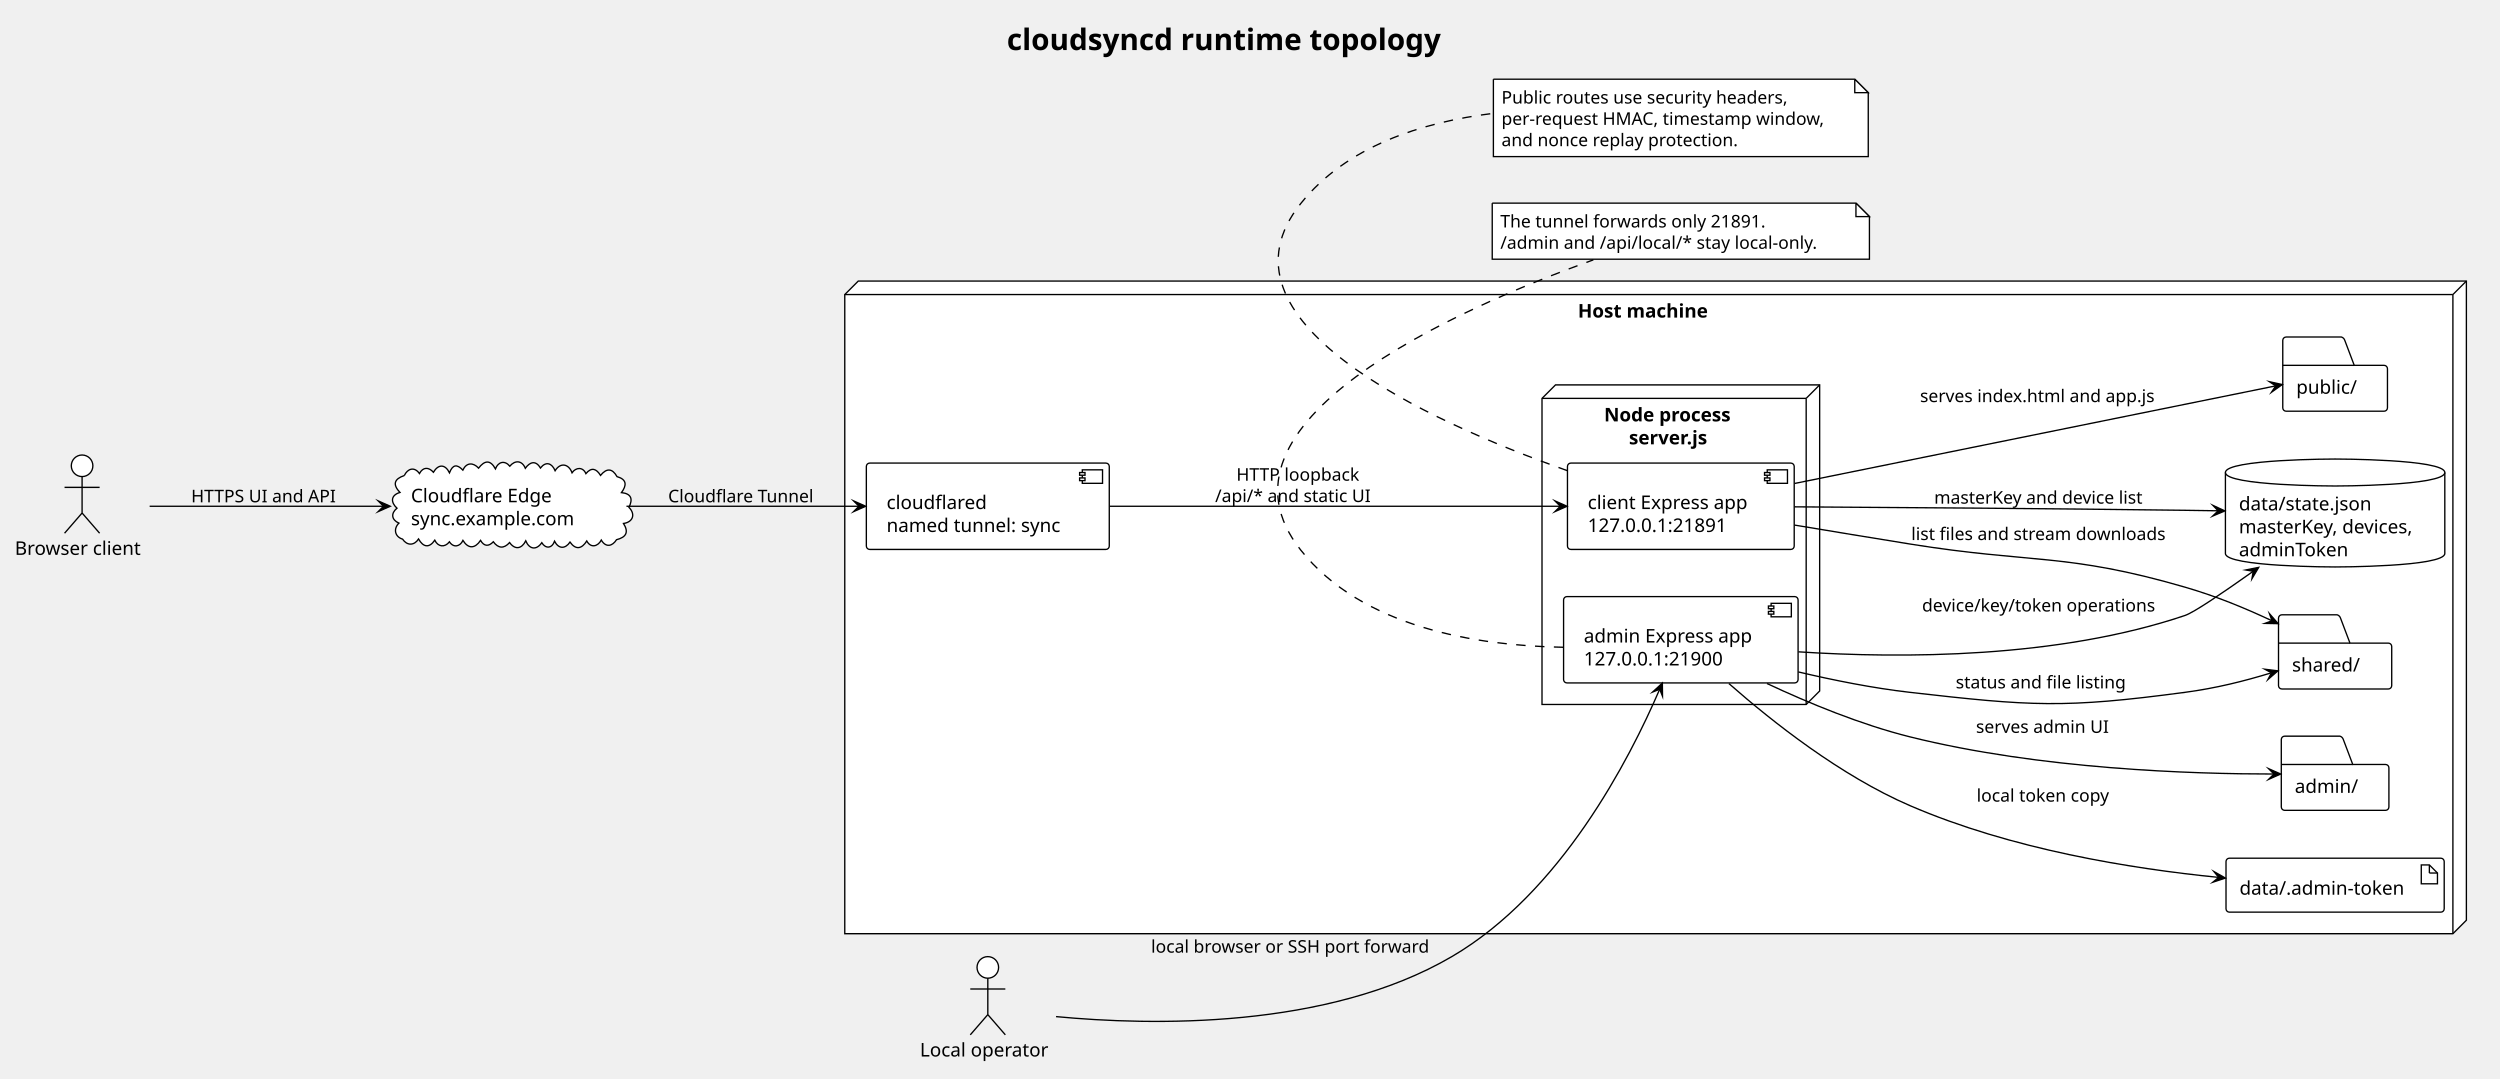
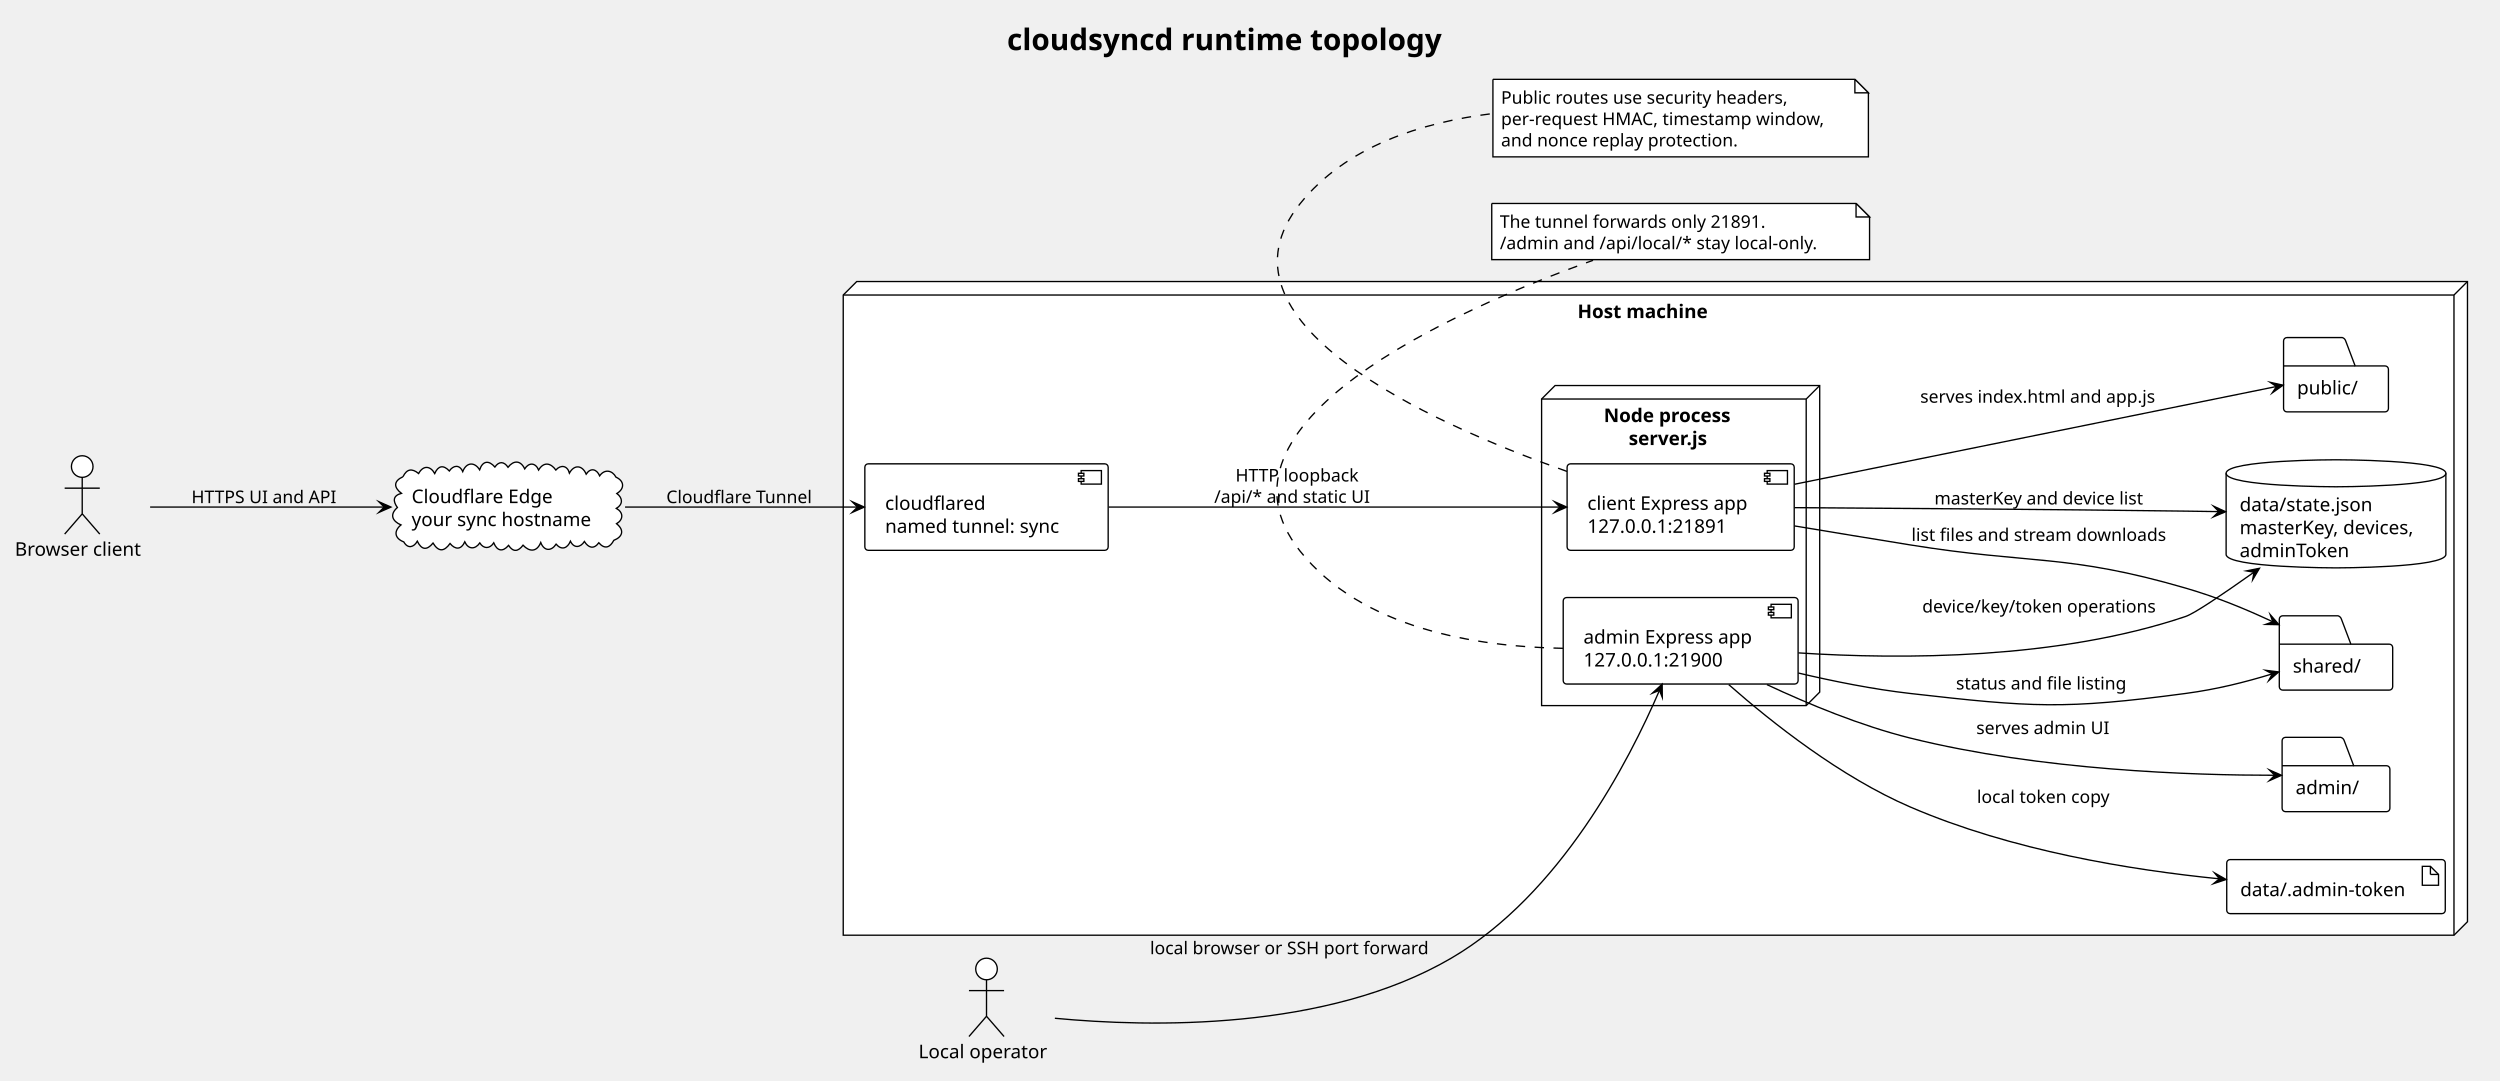
- <svg xmlns="http://www.w3.org/2000/svg" contentStyleType="text/css" data-diagram-type="DESCRIPTION" height="800px" preserveAspectRatio="none" style="width:1854px;height:800px;background:#FFFFFF;" version="1.1" viewBox="0 0 1854 800" width="1854px" zoomAndPan="magnify">
+ <svg xmlns="http://www.w3.org/2000/svg" contentStyleType="text/css" data-diagram-type="DESCRIPTION" height="800px" preserveAspectRatio="none" style="width:1851px;height:800px;background:#FFFFFF;" version="1.1" viewBox="0 0 1851 800" width="1851px" zoomAndPan="magnify">
  <defs />
  <g>
    <g class="title" data-source-line="4">
-       <text fill="#000000" font-family="Verdana" font-size="22" font-weight="700" lengthAdjust="spacing" textLength="358.682" x="746.694" y="37.118">cloudsyncd runtime topology</text>
+       <text fill="#000000" font-family="Verdana" font-size="22" font-weight="700" lengthAdjust="spacing" textLength="358.682" x="745.619" y="37.118">cloudsyncd runtime topology</text>
    </g>
    <g class="cluster" data-qualified-name="Host" data-source-line="10" id="ent0004">
-       <polygon fill="#FFFFFF" points="626.48,218.437,636.48,208.437,1829.07,208.437,1829.07,682.437,1819.07,692.437,626.48,692.437,626.48,218.437" style="stroke:#000000;stroke-width:1;stroke-linejoin:miter;stroke-miterlimit:10;" />
-       <line style="stroke:#000000;stroke-width:1;" x1="1819.07" x2="1829.07" y1="218.437" y2="208.437" />
-       <line style="stroke:#000000;stroke-width:1;" x1="626.48" x2="1819.07" y1="218.437" y2="218.437" />
-       <line style="stroke:#000000;stroke-width:1;" x1="1819.07" x2="1819.07" y1="218.437" y2="692.437" />
-       <text fill="#000000" font-family="Verdana" font-size="14" font-weight="700" lengthAdjust="spacing" textLength="107.235" x="1170.157" y="235.512">Host machine</text>
+       <polygon fill="#FFFFFF" points="624.33,218.437,634.33,208.437,1826.92,208.437,1826.92,682.437,1816.92,692.437,624.33,692.437,624.33,218.437" style="stroke:#000000;stroke-width:1;stroke-linejoin:miter;stroke-miterlimit:10;" />
+       <line style="stroke:#000000;stroke-width:1;" x1="1816.92" x2="1826.92" y1="218.437" y2="208.437" />
+       <line style="stroke:#000000;stroke-width:1;" x1="624.33" x2="1816.92" y1="218.437" y2="218.437" />
+       <line style="stroke:#000000;stroke-width:1;" x1="1816.92" x2="1816.92" y1="218.437" y2="692.437" />
+       <text fill="#000000" font-family="Verdana" font-size="14" font-weight="700" lengthAdjust="spacing" textLength="107.235" x="1168.007" y="235.512">Host machine</text>
    </g>
    <g class="cluster" data-qualified-name="Host.Node" data-source-line="13" id="ent0006">
-       <polygon fill="#FFFFFF" points="1143.55,295.437,1153.55,285.437,1349.46,285.437,1349.46,512.437,1339.46,522.437,1143.55,522.437,1143.55,295.437" style="stroke:#000000;stroke-width:1;stroke-linejoin:miter;stroke-miterlimit:10;" />
-       <line style="stroke:#000000;stroke-width:1;" x1="1339.46" x2="1349.46" y1="295.437" y2="285.437" />
-       <line style="stroke:#000000;stroke-width:1;" x1="1143.55" x2="1339.46" y1="295.437" y2="295.437" />
-       <line style="stroke:#000000;stroke-width:1;" x1="1339.46" x2="1339.46" y1="295.437" y2="522.437" />
-       <text fill="#000000" font-family="Verdana" font-size="14" font-weight="700" lengthAdjust="spacing" textLength="105.841" x="1189.585" y="312.512">Node process</text>
-       <text fill="#000000" font-family="Verdana" font-size="14" font-weight="700" lengthAdjust="spacing" textLength="68.92" x="1208.045" y="329.527">server.js</text>
+       <polygon fill="#FFFFFF" points="1141.4,295.437,1151.4,285.437,1347.31,285.437,1347.31,512.437,1337.31,522.437,1141.4,522.437,1141.4,295.437" style="stroke:#000000;stroke-width:1;stroke-linejoin:miter;stroke-miterlimit:10;" />
+       <line style="stroke:#000000;stroke-width:1;" x1="1337.31" x2="1347.31" y1="295.437" y2="285.437" />
+       <line style="stroke:#000000;stroke-width:1;" x1="1141.4" x2="1337.31" y1="295.437" y2="295.437" />
+       <line style="stroke:#000000;stroke-width:1;" x1="1337.31" x2="1337.31" y1="295.437" y2="522.437" />
+       <text fill="#000000" font-family="Verdana" font-size="14" font-weight="700" lengthAdjust="spacing" textLength="105.841" x="1187.435" y="312.512">Node process</text>
+       <text fill="#000000" font-family="Verdana" font-size="14" font-weight="700" lengthAdjust="spacing" textLength="68.92" x="1205.895" y="329.527">server.js</text>
    </g>
    <g class="entity" data-qualified-name="Host.Tunnel" data-source-line="11" id="ent0005">
-       <rect fill="#FFFFFF" height="64.029" rx="2.5" ry="2.5" style="stroke:#000000;stroke-width:1;" width="180.157" x="642.48" y="343.427" />
-       <rect fill="#FFFFFF" height="10" style="stroke:#000000;stroke-width:1;" width="15" x="802.637" y="348.427" />
-       <rect fill="#FFFFFF" height="2" style="stroke:#000000;stroke-width:1;" width="4" x="800.637" y="350.427" />
-       <rect fill="#FFFFFF" height="2" style="stroke:#000000;stroke-width:1;" width="4" x="800.637" y="354.427" />
-       <text fill="#000000" font-family="Verdana" font-size="14" lengthAdjust="spacing" textLength="77.424" x="657.48" y="377.502">cloudflared</text>
-       <text fill="#000000" font-family="Verdana" font-size="14" lengthAdjust="spacing" textLength="140.157" x="657.48" y="394.517">named tunnel: sync</text>
+       <rect fill="#FFFFFF" height="64.029" rx="2.5" ry="2.5" style="stroke:#000000;stroke-width:1;" width="180.157" x="640.33" y="343.427" />
+       <rect fill="#FFFFFF" height="10" style="stroke:#000000;stroke-width:1;" width="15" x="800.487" y="348.427" />
+       <rect fill="#FFFFFF" height="2" style="stroke:#000000;stroke-width:1;" width="4" x="798.487" y="350.427" />
+       <rect fill="#FFFFFF" height="2" style="stroke:#000000;stroke-width:1;" width="4" x="798.487" y="354.427" />
+       <text fill="#000000" font-family="Verdana" font-size="14" lengthAdjust="spacing" textLength="77.424" x="655.33" y="377.502">cloudflared</text>
+       <text fill="#000000" font-family="Verdana" font-size="14" lengthAdjust="spacing" textLength="140.157" x="655.33" y="394.517">named tunnel: sync</text>
    </g>
    <g class="entity" data-qualified-name="Host.PublicDir" data-source-line="18" id="ent0009">
-       <path d="M1695.4,249.937 L1736.4,249.937 A3.75,3.75 0 0 1 1738.9,252.437 L1745.9,270.937 L1768.04,270.937 A2.5,2.5 0 0 1 1770.54,273.437 L1770.54,302.452 A2.5,2.5 0 0 1 1768.04,304.952 L1695.4,304.952 A2.5,2.5 0 0 1 1692.9,302.452 L1692.9,252.437 A2.5,2.5 0 0 1 1695.4,249.937" fill="#FFFFFF" style="stroke:#000000;stroke-width:1;" />
-       <line style="stroke:#000000;stroke-width:1;" x1="1692.9" x2="1745.9" y1="270.937" y2="270.937" />
-       <text fill="#000000" font-family="Verdana" font-size="14" lengthAdjust="spacing" textLength="47.64" x="1702.9" y="292.012">public/</text>
+       <path d="M1693.25,249.937 L1734.25,249.937 A3.75,3.75 0 0 1 1736.75,252.437 L1743.75,270.937 L1765.89,270.937 A2.5,2.5 0 0 1 1768.39,273.437 L1768.39,302.452 A2.5,2.5 0 0 1 1765.89,304.952 L1693.25,304.952 A2.5,2.5 0 0 1 1690.75,302.452 L1690.75,252.437 A2.5,2.5 0 0 1 1693.25,249.937" fill="#FFFFFF" style="stroke:#000000;stroke-width:1;" />
+       <line style="stroke:#000000;stroke-width:1;" x1="1690.75" x2="1743.75" y1="270.937" y2="270.937" />
+       <text fill="#000000" font-family="Verdana" font-size="14" lengthAdjust="spacing" textLength="47.64" x="1700.75" y="292.012">public/</text>
    </g>
    <g class="entity" data-qualified-name="Host.AdminDir" data-source-line="19" id="ent0010">
-       <path d="M1694.31,545.937 L1735.31,545.937 A3.75,3.75 0 0 1 1737.81,548.437 L1744.81,566.937 L1769.117,566.937 A2.5,2.5 0 0 1 1771.617,569.437 L1771.617,598.452 A2.5,2.5 0 0 1 1769.117,600.952 L1694.31,600.952 A2.5,2.5 0 0 1 1691.81,598.452 L1691.81,548.437 A2.5,2.5 0 0 1 1694.31,545.937" fill="#FFFFFF" style="stroke:#000000;stroke-width:1;" />
-       <line style="stroke:#000000;stroke-width:1;" x1="1691.81" x2="1744.81" y1="566.937" y2="566.937" />
-       <text fill="#000000" font-family="Verdana" font-size="14" lengthAdjust="spacing" textLength="49.807" x="1701.81" y="588.013">admin/</text>
+       <path d="M1692.17,545.937 L1733.17,545.937 A3.75,3.75 0 0 1 1735.67,548.437 L1742.67,566.937 L1766.977,566.937 A2.5,2.5 0 0 1 1769.477,569.437 L1769.477,598.452 A2.5,2.5 0 0 1 1766.977,600.952 L1692.17,600.952 A2.5,2.5 0 0 1 1689.67,598.452 L1689.67,548.437 A2.5,2.5 0 0 1 1692.17,545.937" fill="#FFFFFF" style="stroke:#000000;stroke-width:1;" />
+       <line style="stroke:#000000;stroke-width:1;" x1="1689.67" x2="1742.67" y1="566.937" y2="566.937" />
+       <text fill="#000000" font-family="Verdana" font-size="14" lengthAdjust="spacing" textLength="49.807" x="1699.67" y="588.013">admin/</text>
    </g>
    <g class="entity" data-qualified-name="Host.SharedDir" data-source-line="20" id="ent0011">
-       <path d="M1692.24,455.937 L1733.24,455.937 A3.75,3.75 0 0 1 1735.74,458.437 L1742.74,476.937 L1771.196,476.937 A2.5,2.5 0 0 1 1773.696,479.437 L1773.696,508.452 A2.5,2.5 0 0 1 1771.196,510.952 L1692.24,510.952 A2.5,2.5 0 0 1 1689.74,508.452 L1689.74,458.437 A2.5,2.5 0 0 1 1692.24,455.937" fill="#FFFFFF" style="stroke:#000000;stroke-width:1;" />
-       <line style="stroke:#000000;stroke-width:1;" x1="1689.74" x2="1742.74" y1="476.937" y2="476.937" />
-       <text fill="#000000" font-family="Verdana" font-size="14" lengthAdjust="spacing" textLength="53.956" x="1699.74" y="498.012">shared/</text>
+       <path d="M1690.09,455.937 L1731.09,455.937 A3.75,3.75 0 0 1 1733.59,458.437 L1740.59,476.937 L1769.046,476.937 A2.5,2.5 0 0 1 1771.546,479.437 L1771.546,508.452 A2.5,2.5 0 0 1 1769.046,510.952 L1690.09,510.952 A2.5,2.5 0 0 1 1687.59,508.452 L1687.59,458.437 A2.5,2.5 0 0 1 1690.09,455.937" fill="#FFFFFF" style="stroke:#000000;stroke-width:1;" />
+       <line style="stroke:#000000;stroke-width:1;" x1="1687.59" x2="1740.59" y1="476.937" y2="476.937" />
+       <text fill="#000000" font-family="Verdana" font-size="14" lengthAdjust="spacing" textLength="53.956" x="1697.59" y="498.012">shared/</text>
    </g>
    <g class="entity" data-qualified-name="Host.State" data-source-line="21" id="ent0012">
-       <path d="M1650.37,350.417 C1650.37,340.417 1731.72,340.417 1731.72,340.417 C1731.72,340.417 1813.07,340.417 1813.07,350.417 L1813.07,410.461 C1813.07,420.461 1731.72,420.461 1731.72,420.461 C1731.72,420.461 1650.37,420.461 1650.37,410.461 L1650.37,350.417" fill="#FFFFFF" style="stroke:#000000;stroke-width:1;" />
-       <path d="M1650.37,350.417 C1650.37,360.417 1731.72,360.417 1731.72,360.417 C1731.72,360.417 1813.07,360.417 1813.07,350.417" fill="none" style="stroke:#000000;stroke-width:1;" />
-       <text fill="#000000" font-family="Verdana" font-size="14" lengthAdjust="spacing" textLength="107.051" x="1660.37" y="378.493">data/state.json</text>
-       <text fill="#000000" font-family="Verdana" font-size="14" lengthAdjust="spacing" textLength="142.7" x="1660.37" y="395.507">masterKey, devices,</text>
-       <text fill="#000000" font-family="Verdana" font-size="14" lengthAdjust="spacing" textLength="86.058" x="1660.37" y="412.522">adminToken</text>
+       <path d="M1648.22,350.417 C1648.22,340.417 1729.57,340.417 1729.57,340.417 C1729.57,340.417 1810.92,340.417 1810.92,350.417 L1810.92,410.461 C1810.92,420.461 1729.57,420.461 1729.57,420.461 C1729.57,420.461 1648.22,420.461 1648.22,410.461 L1648.22,350.417" fill="#FFFFFF" style="stroke:#000000;stroke-width:1;" />
+       <path d="M1648.22,350.417 C1648.22,360.417 1729.57,360.417 1729.57,360.417 C1729.57,360.417 1810.92,360.417 1810.92,350.417" fill="none" style="stroke:#000000;stroke-width:1;" />
+       <text fill="#000000" font-family="Verdana" font-size="14" lengthAdjust="spacing" textLength="107.051" x="1658.22" y="378.493">data/state.json</text>
+       <text fill="#000000" font-family="Verdana" font-size="14" lengthAdjust="spacing" textLength="142.7" x="1658.22" y="395.507">masterKey, devices,</text>
+       <text fill="#000000" font-family="Verdana" font-size="14" lengthAdjust="spacing" textLength="86.058" x="1658.22" y="412.522">adminToken</text>
    </g>
    <g class="entity" data-qualified-name="Host.TokenFile" data-source-line="22" id="ent0013">
-       <rect fill="#FFFFFF" height="40.015" rx="2.5" ry="2.5" style="stroke:#000000;stroke-width:1;" width="161.81" x="1650.81" y="636.437" />
-       <polygon fill="#FFFFFF" points="1795.62,641.437,1795.62,655.437,1807.62,655.437,1807.62,647.437,1801.62,641.437,1795.62,641.437" style="stroke:#000000;stroke-width:1;stroke-linejoin:miter;stroke-miterlimit:10;" />
-       <line style="stroke:#000000;stroke-width:1;" x1="1801.62" x2="1801.62" y1="641.437" y2="647.437" />
-       <line style="stroke:#000000;stroke-width:1;" x1="1807.62" x2="1801.62" y1="647.437" y2="647.437" />
-       <text fill="#000000" font-family="Verdana" font-size="14" lengthAdjust="spacing" textLength="131.81" x="1660.81" y="663.513">data/.admin-token</text>
+       <rect fill="#FFFFFF" height="40.015" rx="2.5" ry="2.5" style="stroke:#000000;stroke-width:1;" width="161.81" x="1648.67" y="636.437" />
+       <polygon fill="#FFFFFF" points="1793.48,641.437,1793.48,655.437,1805.48,655.437,1805.48,647.437,1799.48,641.437,1793.48,641.437" style="stroke:#000000;stroke-width:1;stroke-linejoin:miter;stroke-miterlimit:10;" />
+       <line style="stroke:#000000;stroke-width:1;" x1="1799.48" x2="1799.48" y1="641.437" y2="647.437" />
+       <line style="stroke:#000000;stroke-width:1;" x1="1805.48" x2="1799.48" y1="647.437" y2="647.437" />
+       <text fill="#000000" font-family="Verdana" font-size="14" lengthAdjust="spacing" textLength="131.81" x="1658.67" y="663.513">data/.admin-token</text>
    </g>
    <g class="entity" data-qualified-name="Host.Node.ClientApp" data-source-line="14" id="ent0007">
-       <rect fill="#FFFFFF" height="64.029" rx="2.5" ry="2.5" style="stroke:#000000;stroke-width:1;" width="168.153" x="1162.43" y="343.427" />
-       <rect fill="#FFFFFF" height="10" style="stroke:#000000;stroke-width:1;" width="15" x="1310.583" y="348.427" />
-       <rect fill="#FFFFFF" height="2" style="stroke:#000000;stroke-width:1;" width="4" x="1308.583" y="350.427" />
-       <rect fill="#FFFFFF" height="2" style="stroke:#000000;stroke-width:1;" width="4" x="1308.583" y="354.427" />
-       <text fill="#000000" font-family="Verdana" font-size="14" lengthAdjust="spacing" textLength="128.153" x="1177.43" y="377.502">client Express app</text>
-       <text fill="#000000" font-family="Verdana" font-size="14" lengthAdjust="spacing" textLength="119.54" x="1177.43" y="394.517">127.0.0.1:21891</text>
+       <rect fill="#FFFFFF" height="64.029" rx="2.5" ry="2.5" style="stroke:#000000;stroke-width:1;" width="168.153" x="1160.28" y="343.427" />
+       <rect fill="#FFFFFF" height="10" style="stroke:#000000;stroke-width:1;" width="15" x="1308.433" y="348.427" />
+       <rect fill="#FFFFFF" height="2" style="stroke:#000000;stroke-width:1;" width="4" x="1306.433" y="350.427" />
+       <rect fill="#FFFFFF" height="2" style="stroke:#000000;stroke-width:1;" width="4" x="1306.433" y="354.427" />
+       <text fill="#000000" font-family="Verdana" font-size="14" lengthAdjust="spacing" textLength="128.153" x="1175.28" y="377.502">client Express app</text>
+       <text fill="#000000" font-family="Verdana" font-size="14" lengthAdjust="spacing" textLength="119.54" x="1175.28" y="394.517">127.0.0.1:21891</text>
    </g>
    <g class="entity" data-qualified-name="Host.Node.AdminApp" data-source-line="15" id="ent0008">
-       <rect fill="#FFFFFF" height="64.029" rx="2.5" ry="2.5" style="stroke:#000000;stroke-width:1;" width="173.909" x="1159.55" y="442.427" />
-       <rect fill="#FFFFFF" height="10" style="stroke:#000000;stroke-width:1;" width="15" x="1313.459" y="447.427" />
-       <rect fill="#FFFFFF" height="2" style="stroke:#000000;stroke-width:1;" width="4" x="1311.459" y="449.427" />
-       <rect fill="#FFFFFF" height="2" style="stroke:#000000;stroke-width:1;" width="4" x="1311.459" y="453.427" />
-       <text fill="#000000" font-family="Verdana" font-size="14" lengthAdjust="spacing" textLength="133.909" x="1174.55" y="476.502">admin Express app</text>
-       <text fill="#000000" font-family="Verdana" font-size="14" lengthAdjust="spacing" textLength="119.54" x="1174.55" y="493.517">127.0.0.1:21900</text>
+       <rect fill="#FFFFFF" height="64.029" rx="2.5" ry="2.5" style="stroke:#000000;stroke-width:1;" width="173.909" x="1157.4" y="442.427" />
+       <rect fill="#FFFFFF" height="10" style="stroke:#000000;stroke-width:1;" width="15" x="1311.309" y="447.427" />
+       <rect fill="#FFFFFF" height="2" style="stroke:#000000;stroke-width:1;" width="4" x="1309.309" y="449.427" />
+       <rect fill="#FFFFFF" height="2" style="stroke:#000000;stroke-width:1;" width="4" x="1309.309" y="453.427" />
+       <text fill="#000000" font-family="Verdana" font-size="14" lengthAdjust="spacing" textLength="133.909" x="1172.4" y="476.502">admin Express app</text>
+       <text fill="#000000" font-family="Verdana" font-size="14" lengthAdjust="spacing" textLength="119.54" x="1172.4" y="493.517">127.0.0.1:21900</text>
    </g>
    <g class="entity" data-qualified-name="Browser" data-source-line="6" id="ent0001">
      <ellipse cx="60.875" cy="345.437" fill="#FFFFFF" rx="8" ry="8" style="stroke:#000000;stroke-width:1;" />
      <path d="M60.875,353.437 L60.875,380.437 M47.875,361.437 L73.875,361.437 M60.875,380.437 L47.875,395.437 M60.875,380.437 L73.875,395.437" fill="none" style="stroke:#000000;stroke-width:1;" />
      <text fill="#000000" font-family="Verdana" font-size="14" lengthAdjust="spacing" textLength="99.75" x="11" y="411.512">Browser client</text>
    </g>
    <g class="entity" data-qualified-name="Operator" data-source-line="7" id="ent0002">
-       <ellipse cx="732.563" cy="717.437" fill="#FFFFFF" rx="8" ry="8" style="stroke:#000000;stroke-width:1;" />
-       <path d="M732.563,725.437 L732.563,752.437 M719.563,733.437 L745.563,733.437 M732.563,752.437 L719.563,767.437 M732.563,752.437 L745.563,767.437" fill="none" style="stroke:#000000;stroke-width:1;" />
-       <text fill="#000000" font-family="Verdana" font-size="14" lengthAdjust="spacing" textLength="100.686" x="682.22" y="783.513">Local operator</text>
+       <ellipse cx="730.413" cy="717.437" fill="#FFFFFF" rx="8" ry="8" style="stroke:#000000;stroke-width:1;" />
+       <path d="M730.413,725.437 L730.413,752.437 M717.413,733.437 L743.413,733.437 M730.413,752.437 L717.413,767.437 M730.413,752.437 L743.413,767.437" fill="none" style="stroke:#000000;stroke-width:1;" />
+       <text fill="#000000" font-family="Verdana" font-size="14" lengthAdjust="spacing" textLength="100.686" x="680.07" y="783.513">Local operator</text>
    </g>
    <g class="entity" data-qualified-name="Edge" data-source-line="8" id="ent0003">
-       <path d="M299.829,352.66 C302.263,347.556 307.224,345.792 311.053,351.166 C313.78,346.2 317.861,346.268 321.411,350.209 C325.103,344.114 330.052,344.084 333.339,350.594 C335.701,344.613 338.734,343.904 343.238,348.609 C345.993,342.851 350.904,342.841 354.91,347.16 C359.34,341.473 363.495,340.68 367.411,347.668 C369.473,342.473 374.204,341.144 378.065,345.702 C381.945,341.115 387.114,341.346 389.572,347.26 C392.914,342.632 397.258,341.092 400.78,347.069 C405.068,341.741 409.341,343.631 411.677,349.048 C415.732,342.666 421.751,344.019 424.223,350.582 C427.066,346.559 432.23,346.059 434.502,351.221 C438.799,346.179 442.271,347.633 445.353,352.546 C449.826,347.088 453.996,347.126 457.59,353.459 C465.044,355.631 464.759,359.979 460.89,365.305 C468.342,366.156 469.432,370.125 466.426,376.261 C471.466,381.358 469.451,387.178 462.407,388.21 C466.498,394.848 464.269,398.409 457.221,400.252 C454.06,405.177 449.362,406.27 445.931,400.537 C443.459,405.166 438.256,406.808 435.145,401.211 C431.472,406.928 427.185,408.179 422.722,402.038 C419.053,407.282 414.329,407.162 411.248,401.424 C409.375,406.612 404.762,407.233 401.779,402.483 C397.713,408.305 392.578,407.371 389.892,401.124 C386.947,406.933 382.06,408.115 377.924,402.356 C373.722,407.017 369.592,406.818 365.842,401.792 C362.323,405.455 359.014,405.279 356.374,400.773 C352.264,406.802 347.467,407.291 343.315,400.817 C341.172,405.357 336.378,406.498 333.306,401.827 C329.775,406.213 324.934,405.668 322.424,400.646 C318.12,406.805 313.793,405.663 310.398,399.741 C307.14,404.725 301.866,404.781 298.542,399.82 C292.694,398.034 291.673,392.055 295.822,387.974 C290.263,385.405 289.768,380.765 294.372,376.87 C289.709,372.544 289.597,367.305 296.601,365.209 C291.019,359.261 292.289,355.232 299.829,352.66" fill="#FFFFFF" style="stroke:#000000;stroke-width:1;" />
+       <path d="M298.375,352.969 C301.213,347.093 305.079,346.608 309.942,350.595 C313.276,344.489 318.491,344.681 321.865,350.555 C324.473,344.745 328.26,343.972 332.681,348.694 C335.588,344.524 340.14,343.668 342.606,349.148 C345.195,342.415 351.127,341.562 355.106,347.81 C357.449,341.065 361.939,340.659 366.417,345.773 C369.534,341.368 373.179,341.588 376.139,345.948 C380.339,340.663 385.394,340.692 388.484,347.118 C391.671,342.204 396.469,342.496 398.799,347.969 C402.636,341.665 407.724,342.721 411.543,347.988 C415.296,343.852 420.053,344.676 421.613,350.26 C425.226,343.692 431.194,344.415 433.995,351.024 C437.481,345.957 441.785,347.367 443.998,352.297 C447.619,347.113 453.315,348.112 456.081,353.293 C462.412,356.156 462.546,361.881 456.716,365.383 C461.151,368.698 461.391,373.401 456.371,376.419 C461.654,379.385 461.724,384.668 456.503,387.757 C462.392,392.49 461.122,397.436 454.451,400.078 C451.662,405.344 447.848,407.022 443.354,401.897 C439.542,407.03 435.628,405.518 432.687,400.941 C429.837,405.377 425.017,406.291 422.359,400.743 C420.133,405.802 416.003,407.798 411.739,402.922 C408.074,408.379 402.772,408.046 400.372,401.703 C397.418,408.855 392.046,408.717 387.259,403.674 C383.774,408.264 380.16,409.198 376.538,403.821 C372.12,408.979 368.077,407.943 365.561,401.948 C362.663,406.394 358.201,406.626 355.238,402.022 C351.773,406.937 346.827,406.923 344.115,401.231 C341.416,407.153 337.07,407.077 333.215,402.424 C328.766,408.577 324.738,408.753 320.613,402.106 C316.008,407.678 312.167,407.221 308.971,400.744 C306.418,405.232 301.992,406.583 298.963,401.228 C292.218,398.67 291.311,393.274 296.872,388.666 C290.574,385.871 288.181,381.085 294.234,375.764 C290.959,371.185 290.651,367.075 297.19,365.258 C291.384,360.811 291.338,356.179 298.375,352.969" fill="#FFFFFF" style="stroke:#000000;stroke-width:1;" />
      <text fill="#000000" font-family="Verdana" font-size="14" lengthAdjust="spacing" textLength="110.742" x="304.75" y="372.502">Cloudflare Edge</text>
-       <text fill="#000000" font-family="Verdana" font-size="14" lengthAdjust="spacing" textLength="144.731" x="304.75" y="389.517">sync.example.com</text>
+       <text fill="#000000" font-family="Verdana" font-size="14" lengthAdjust="spacing" textLength="142.584" x="304.75" y="389.517">your sync hostname</text>
    </g>
    <g class="entity" data-qualified-name="GMN25" data-source-line="40" id="ent0026">
-       <path d="M1106.64,150.637 L1106.64,192.236 L1386.37,192.236 L1386.37,160.637 L1376.37,150.637 L1106.64,150.637" fill="#FFFFFF" style="stroke:#000000;stroke-width:1;" />
-       <path d="M1376.37,150.637 L1376.37,160.637 L1386.37,160.637 L1376.37,150.637" fill="#FFFFFF" style="stroke:#000000;stroke-width:1;" />
-       <text fill="#000000" font-family="Verdana" font-size="13" lengthAdjust="spacing" textLength="213.681" x="1112.64" y="168.707">The tunnel forwards only 21891.</text>
-       <text fill="#000000" font-family="Verdana" font-size="13" lengthAdjust="spacing" textLength="258.731" x="1112.64" y="184.506">/admin and /api/local/* stay local-only.</text>
+       <path d="M1104.49,150.637 L1104.49,192.236 L1384.22,192.236 L1384.22,160.637 L1374.22,150.637 L1104.49,150.637" fill="#FFFFFF" style="stroke:#000000;stroke-width:1;" />
+       <path d="M1374.22,150.637 L1374.22,160.637 L1384.22,160.637 L1374.22,150.637" fill="#FFFFFF" style="stroke:#000000;stroke-width:1;" />
+       <text fill="#000000" font-family="Verdana" font-size="13" lengthAdjust="spacing" textLength="213.681" x="1110.49" y="168.707">The tunnel forwards only 21891.</text>
+       <text fill="#000000" font-family="Verdana" font-size="13" lengthAdjust="spacing" textLength="258.731" x="1110.49" y="184.506">/admin and /api/local/* stay local-only.</text>
    </g>
    <g class="entity" data-qualified-name="GMN28" data-source-line="45" id="ent0029">
-       <path d="M1107.5,58.737 L1107.5,116.135 L1385.498,116.135 L1385.498,68.737 L1375.498,58.737 L1107.5,58.737" fill="#FFFFFF" style="stroke:#000000;stroke-width:1;" />
-       <path d="M1375.498,58.737 L1375.498,68.737 L1385.498,68.737 L1375.498,58.737" fill="#FFFFFF" style="stroke:#000000;stroke-width:1;" />
-       <text fill="#000000" font-family="Verdana" font-size="13" lengthAdjust="spacing" textLength="228.522" x="1113.5" y="76.807">Public routes use security headers,</text>
-       <text fill="#000000" font-family="Verdana" font-size="13" lengthAdjust="spacing" textLength="256.998" x="1113.5" y="92.606">per-request HMAC, timestamp window,</text>
-       <text fill="#000000" font-family="Verdana" font-size="13" lengthAdjust="spacing" textLength="187.878" x="1113.5" y="108.406">and nonce replay protection.</text>
+       <path d="M1105.36,58.737 L1105.36,116.135 L1383.358,116.135 L1383.358,68.737 L1373.358,58.737 L1105.36,58.737" fill="#FFFFFF" style="stroke:#000000;stroke-width:1;" />
+       <path d="M1373.358,58.737 L1373.358,68.737 L1383.358,68.737 L1373.358,58.737" fill="#FFFFFF" style="stroke:#000000;stroke-width:1;" />
+       <text fill="#000000" font-family="Verdana" font-size="13" lengthAdjust="spacing" textLength="228.522" x="1111.36" y="76.807">Public routes use security headers,</text>
+       <text fill="#000000" font-family="Verdana" font-size="13" lengthAdjust="spacing" textLength="256.998" x="1111.36" y="92.606">per-request HMAC, timestamp window,</text>
+       <text fill="#000000" font-family="Verdana" font-size="13" lengthAdjust="spacing" textLength="187.878" x="1111.36" y="108.406">and nonce replay protection.</text>
    </g>
    <g class="link" data-entity-1="ent0001" data-entity-2="ent0003" data-link-type="dependency" data-source-line="25" id="lnk14">
-       <path d="M110.98,375.437 C158.62,375.437 226.94,375.437 284.42,375.437" fill="none" id="Browser-to-Edge" style="stroke:#000000;stroke-width:1;" />
-       <polygon fill="#000000" points="289.42,375.437,280.42,371.437,284.42,375.437,280.42,379.437,289.42,375.437" style="stroke:#000000;stroke-width:1;stroke-linejoin:miter;stroke-miterlimit:10;" />
+       <path d="M111.15,375.437 C158.87,375.437 227.19,375.437 284.45,375.437" fill="none" id="Browser-to-Edge" style="stroke:#000000;stroke-width:1;" />
+       <polygon fill="#000000" points="289.45,375.437,280.45,371.437,284.45,375.437,280.45,379.437,289.45,375.437" style="stroke:#000000;stroke-width:1;stroke-linejoin:miter;stroke-miterlimit:10;" />
      <text fill="#000000" font-family="Verdana" font-size="13" lengthAdjust="spacing" textLength="117.546" x="141.75" y="372.507">HTTPS UI and API</text>
    </g>
    <g class="link" data-entity-1="ent0003" data-entity-2="ent0005" data-link-type="dependency" data-source-line="26" id="lnk15">
-       <path d="M464.58,375.437 C518.43,375.437 582.56,375.437 636.99,375.437" fill="none" id="Edge-to-Tunnel" style="stroke:#000000;stroke-width:1;" />
-       <polygon fill="#000000" points="641.99,375.437,632.99,371.437,636.99,375.437,632.99,379.437,641.99,375.437" style="stroke:#000000;stroke-width:1;stroke-linejoin:miter;stroke-miterlimit:10;" />
-       <text fill="#000000" font-family="Verdana" font-size="13" lengthAdjust="spacing" textLength="114.67" x="495.48" y="372.507">Cloudflare Tunnel</text>
+       <path d="M462.79,375.437 C516.47,375.437 580.52,375.437 634.89,375.437" fill="none" id="Edge-to-Tunnel" style="stroke:#000000;stroke-width:1;" />
+       <polygon fill="#000000" points="639.89,375.437,630.89,371.437,634.89,375.437,630.89,379.437,639.89,375.437" style="stroke:#000000;stroke-width:1;stroke-linejoin:miter;stroke-miterlimit:10;" />
+       <text fill="#000000" font-family="Verdana" font-size="13" lengthAdjust="spacing" textLength="114.67" x="493.33" y="372.507">Cloudflare Tunnel</text>
    </g>
    <g class="link" data-entity-1="ent0005" data-entity-2="ent0007" data-link-type="dependency" data-source-line="27" id="lnk16">
-       <path d="M823.03,375.437 C918.61,375.437 1063.92,375.437 1157.11,375.437" fill="none" id="Tunnel-to-ClientApp" style="stroke:#000000;stroke-width:1;" />
-       <polygon fill="#000000" points="1162.11,375.437,1153.11,371.437,1157.11,375.437,1153.11,379.437,1162.11,375.437" style="stroke:#000000;stroke-width:1;stroke-linejoin:miter;stroke-miterlimit:10;" />
-       <text fill="#000000" font-family="Verdana" font-size="13" lengthAdjust="spacing" textLength="96.021" x="916.901" y="356.507">HTTP loopback</text>
-       <text fill="#000000" font-family="Verdana" font-size="13" lengthAdjust="spacing" textLength="127.543" x="901.14" y="372.306">/api/* and static UI</text>
+       <path d="M820.88,375.437 C916.47,375.437 1061.78,375.437 1154.97,375.437" fill="none" id="Tunnel-to-ClientApp" style="stroke:#000000;stroke-width:1;" />
+       <polygon fill="#000000" points="1159.97,375.437,1150.97,371.437,1154.97,375.437,1150.97,379.437,1159.97,375.437" style="stroke:#000000;stroke-width:1;stroke-linejoin:miter;stroke-miterlimit:10;" />
+       <text fill="#000000" font-family="Verdana" font-size="13" lengthAdjust="spacing" textLength="96.021" x="914.751" y="356.507">HTTP loopback</text>
+       <text fill="#000000" font-family="Verdana" font-size="13" lengthAdjust="spacing" textLength="127.543" x="898.99" y="372.306">/api/* and static UI</text>
    </g>
    <g class="link" data-entity-1="ent0007" data-entity-2="ent0009" data-link-type="dependency" data-source-line="29" id="lnk17">
-       <path d="M1330.85,358.537 C1436.68,337.077 1609.95,301.931 1687.66,286.171" fill="none" id="ClientApp-to-PublicDir" style="stroke:#000000;stroke-width:1;" />
-       <polygon fill="#000000" points="1692.56,285.177,1682.945,283.046,1687.66,286.171,1684.535,290.886,1692.56,285.177" style="stroke:#000000;stroke-width:1;stroke-linejoin:miter;stroke-miterlimit:10;" />
-       <text fill="#000000" font-family="Verdana" font-size="13" lengthAdjust="spacing" textLength="189.725" x="1423.87" y="298.197">serves index.html and app.js</text>
+       <path d="M1328.7,358.537 C1434.53,337.077 1607.81,301.931 1685.51,286.171" fill="none" id="ClientApp-to-PublicDir" style="stroke:#000000;stroke-width:1;" />
+       <polygon fill="#000000" points="1690.41,285.177,1680.794,283.046,1685.51,286.171,1682.385,290.887,1690.41,285.177" style="stroke:#000000;stroke-width:1;stroke-linejoin:miter;stroke-miterlimit:10;" />
+       <text fill="#000000" font-family="Verdana" font-size="13" lengthAdjust="spacing" textLength="189.725" x="1421.72" y="298.197">serves index.html and app.js</text>
    </g>
    <g class="link" data-entity-1="ent0007" data-entity-2="ent0011" data-link-type="dependency" data-source-line="30" id="lnk18">
-       <path d="M1330.79,389.397 C1358.06,393.927 1388.5,398.947 1416.37,403.437 C1506.97,418.057 1532.24,409.817 1620.37,435.437 C1643.94,442.297 1664.593,450.845 1684.943,460.385" fill="none" id="ClientApp-to-SharedDir" style="stroke:#000000;stroke-width:1;" />
-       <polygon fill="#000000" points="1689.47,462.507,1683.019,455.065,1684.943,460.385,1679.623,462.309,1689.47,462.507" style="stroke:#000000;stroke-width:1;stroke-linejoin:miter;stroke-miterlimit:10;" />
-       <text fill="#000000" font-family="Verdana" font-size="13" lengthAdjust="spacing" textLength="202.3" x="1417.37" y="400.507">list files and stream downloads</text>
+       <path d="M1328.65,389.397 C1355.91,393.927 1386.35,398.947 1414.22,403.437 C1504.83,418.057 1530.1,409.817 1618.22,435.437 C1641.79,442.297 1662.443,450.845 1682.793,460.385" fill="none" id="ClientApp-to-SharedDir" style="stroke:#000000;stroke-width:1;" />
+       <polygon fill="#000000" points="1687.32,462.507,1680.869,455.065,1682.793,460.385,1677.473,462.309,1687.32,462.507" style="stroke:#000000;stroke-width:1;stroke-linejoin:miter;stroke-miterlimit:10;" />
+       <text fill="#000000" font-family="Verdana" font-size="13" lengthAdjust="spacing" textLength="202.3" x="1415.22" y="400.507">list files and stream downloads</text>
    </g>
    <g class="link" data-entity-1="ent0007" data-entity-2="ent0012" data-link-type="dependency" data-source-line="31" id="lnk19">
-       <path d="M1330.81,375.867 C1406.37,376.317 1520.85,377.137 1620.37,378.437 C1629.95,378.567 1635.001,378.632 1644.961,378.802" fill="none" id="ClientApp-to-State" style="stroke:#000000;stroke-width:1;" />
-       <polygon fill="#000000" points="1649.96,378.887,1641.03,374.734,1644.961,378.802,1640.893,382.733,1649.96,378.887" style="stroke:#000000;stroke-width:1;stroke-linejoin:miter;stroke-miterlimit:10;" />
-       <text fill="#000000" font-family="Verdana" font-size="13" lengthAdjust="spacing" textLength="168.581" x="1434.37" y="373.517">masterKey and device list</text>
+       <path d="M1328.66,375.867 C1404.23,376.317 1518.7,377.137 1618.22,378.437 C1627.8,378.567 1632.851,378.632 1642.821,378.802" fill="none" id="ClientApp-to-State" style="stroke:#000000;stroke-width:1;" />
+       <polygon fill="#000000" points="1647.82,378.887,1638.889,374.734,1642.821,378.802,1638.753,382.733,1647.82,378.887" style="stroke:#000000;stroke-width:1;stroke-linejoin:miter;stroke-miterlimit:10;" />
+       <text fill="#000000" font-family="Verdana" font-size="13" lengthAdjust="spacing" textLength="168.581" x="1432.22" y="373.517">masterKey and device list</text>
    </g>
    <g class="link" data-entity-1="ent0002" data-entity-2="ent0008" data-link-type="dependency" data-source-line="33" id="lnk20">
-       <path d="M783.16,753.917 C853.56,760.597 984.16,763.497 1076.64,709.437 C1157.53,662.157 1208.201,563.629 1230.831,511.129" fill="none" id="Operator-to-AdminApp" style="stroke:#000000;stroke-width:1;" />
-       <polygon fill="#000000" points="1232.81,506.537,1225.574,513.219,1230.831,511.129,1232.921,516.385,1232.81,506.537" style="stroke:#000000;stroke-width:1;stroke-linejoin:miter;stroke-miterlimit:10;" />
-       <text fill="#000000" font-family="Verdana" font-size="13" lengthAdjust="spacing" textLength="222.441" x="853.64" y="706.507">local browser or SSH port forward</text>
+       <path d="M781.02,753.917 C851.42,760.597 982.02,763.497 1074.49,709.437 C1155.38,662.157 1206.051,563.629 1228.681,511.129" fill="none" id="Operator-to-AdminApp" style="stroke:#000000;stroke-width:1;" />
+       <polygon fill="#000000" points="1230.66,506.537,1223.424,513.219,1228.681,511.129,1230.771,516.385,1230.66,506.537" style="stroke:#000000;stroke-width:1;stroke-linejoin:miter;stroke-miterlimit:10;" />
+       <text fill="#000000" font-family="Verdana" font-size="13" lengthAdjust="spacing" textLength="222.441" x="851.49" y="706.507">local browser or SSH port forward</text>
    </g>
    <g class="link" data-entity-1="ent0008" data-entity-2="ent0010" data-link-type="dependency" data-source-line="34" id="lnk21">
-       <path d="M1310.4,506.907 C1341.48,521.467 1380.03,537.377 1416.37,546.437 C1513.1,570.557 1626.17,574.028 1686.35,574.018" fill="none" id="AdminApp-to-AdminDir" style="stroke:#000000;stroke-width:1;" />
-       <polygon fill="#000000" points="1691.35,574.017,1682.35,570.017,1686.35,574.017,1682.35,578.017,1691.35,574.017" style="stroke:#000000;stroke-width:1;stroke-linejoin:miter;stroke-miterlimit:10;" />
-       <text fill="#000000" font-family="Verdana" font-size="13" lengthAdjust="spacing" textLength="106.749" x="1465.37" y="543.507">serves admin UI</text>
+       <path d="M1308.25,506.907 C1339.33,521.467 1377.89,537.377 1414.22,546.437 C1510.95,570.557 1624.03,574.028 1684.21,574.018" fill="none" id="AdminApp-to-AdminDir" style="stroke:#000000;stroke-width:1;" />
+       <polygon fill="#000000" points="1689.21,574.017,1680.21,570.017,1684.21,574.017,1680.21,578.017,1689.21,574.017" style="stroke:#000000;stroke-width:1;stroke-linejoin:miter;stroke-miterlimit:10;" />
+       <text fill="#000000" font-family="Verdana" font-size="13" lengthAdjust="spacing" textLength="106.749" x="1463.22" y="543.507">serves admin UI</text>
    </g>
    <g class="link" data-entity-1="ent0008" data-entity-2="ent0012" data-link-type="dependency" data-source-line="35" id="lnk22">
-       <path d="M1333.63,483.397 C1410.84,488.397 1526.12,488.267 1620.37,456.437 C1626.9,454.237 1646.951,440.678 1670.981,423.648" fill="none" id="AdminApp-to-State" style="stroke:#000000;stroke-width:1;" />
-       <polygon fill="#000000" points="1675.06,420.757,1665.404,422.698,1670.981,423.648,1670.03,429.225,1675.06,420.757" style="stroke:#000000;stroke-width:1;stroke-linejoin:miter;stroke-miterlimit:10;" />
-       <text fill="#000000" font-family="Verdana" font-size="13" lengthAdjust="spacing" textLength="186.475" x="1425.37" y="453.507">device/key/token operations</text>
+       <path d="M1331.49,483.397 C1408.69,488.397 1523.97,488.267 1618.22,456.437 C1624.75,454.237 1644.8,440.678 1668.84,423.648" fill="none" id="AdminApp-to-State" style="stroke:#000000;stroke-width:1;" />
+       <polygon fill="#000000" points="1672.92,420.757,1663.264,422.696,1668.84,423.648,1667.888,429.224,1672.92,420.757" style="stroke:#000000;stroke-width:1;stroke-linejoin:miter;stroke-miterlimit:10;" />
+       <text fill="#000000" font-family="Verdana" font-size="13" lengthAdjust="spacing" textLength="186.475" x="1423.22" y="453.507">device/key/token operations</text>
    </g>
    <g class="link" data-entity-1="ent0008" data-entity-2="ent0011" data-link-type="dependency" data-source-line="36" id="lnk23">
-       <path d="M1333.62,498.297 C1359.96,504.517 1389.16,510.337 1416.37,513.437 C1506.45,523.707 1530.5,525.437 1620.37,513.437 C1643.59,510.337 1664.067,505.185 1684.547,498.945" fill="none" id="AdminApp-to-SharedDir" style="stroke:#000000;stroke-width:1;" />
-       <polygon fill="#000000" points="1689.33,497.487,1679.555,496.284,1684.547,498.945,1681.887,503.937,1689.33,497.487" style="stroke:#000000;stroke-width:1;stroke-linejoin:miter;stroke-miterlimit:10;" />
-       <text fill="#000000" font-family="Verdana" font-size="13" lengthAdjust="spacing" textLength="136.043" x="1450.37" y="510.507">status and file listing</text>
+       <path d="M1331.47,498.297 C1357.82,504.517 1387.02,510.337 1414.22,513.437 C1504.31,523.707 1528.35,525.437 1618.22,513.437 C1641.44,510.337 1661.917,505.184 1682.407,498.944" fill="none" id="AdminApp-to-SharedDir" style="stroke:#000000;stroke-width:1;" />
+       <polygon fill="#000000" points="1687.19,497.487,1677.415,496.283,1682.407,498.944,1679.746,503.936,1687.19,497.487" style="stroke:#000000;stroke-width:1;stroke-linejoin:miter;stroke-miterlimit:10;" />
+       <text fill="#000000" font-family="Verdana" font-size="13" lengthAdjust="spacing" textLength="136.043" x="1448.22" y="510.507">status and file listing</text>
    </g>
    <g class="link" data-entity-1="ent0008" data-entity-2="ent0013" data-link-type="dependency" data-source-line="37" id="lnk24">
-       <path d="M1282.14,506.917 C1314.4,535.287 1365.09,575.297 1416.37,597.437 C1491.82,630.007 1580.115,644.138 1645.395,650.688" fill="none" id="AdminApp-to-TokenFile" style="stroke:#000000;stroke-width:1;" />
-       <polygon fill="#000000" points="1650.37,651.187,1641.814,646.309,1645.395,650.688,1641.016,654.269,1650.37,651.187" style="stroke:#000000;stroke-width:1;stroke-linejoin:miter;stroke-miterlimit:10;" />
-       <text fill="#000000" font-family="Verdana" font-size="13" lengthAdjust="spacing" textLength="105.879" x="1465.87" y="594.507">local token copy</text>
+       <path d="M1279.99,506.917 C1312.25,535.287 1362.94,575.297 1414.22,597.437 C1489.67,630.007 1577.975,644.138 1643.245,650.688" fill="none" id="AdminApp-to-TokenFile" style="stroke:#000000;stroke-width:1;" />
+       <polygon fill="#000000" points="1648.22,651.187,1639.664,646.309,1643.245,650.688,1638.866,654.269,1648.22,651.187" style="stroke:#000000;stroke-width:1;stroke-linejoin:miter;stroke-miterlimit:10;" />
+       <text fill="#000000" font-family="Verdana" font-size="13" lengthAdjust="spacing" textLength="105.879" x="1463.72" y="594.507">local token copy</text>
    </g>
    <g class="link" data-entity-1="ent0008" data-entity-2="ent0026" data-link-type="association" data-source-line="40" id="lnk27">
-       <path d="M1159.34,480.017 C1094.59,478.897 1009.96,465.197 964.64,407.937 C890.1,313.777 1077.05,230.367 1181.63,192.707" fill="none" id="AdminApp-GMN25" style="stroke:#000000;stroke-width:1;stroke-dasharray:7,7;" />
+       <path d="M1157.19,480.017 C1092.45,478.897 1007.82,465.197 962.49,407.937 C887.96,313.777 1074.91,230.367 1179.48,192.707" fill="none" id="AdminApp-GMN25" style="stroke:#000000;stroke-width:1;stroke-dasharray:7,7;" />
    </g>
    <g class="link" data-entity-1="ent0007" data-entity-2="ent0029" data-link-type="association" data-source-line="45" id="lnk30">
-       <path d="M1162.33,349.047 C1056.24,311.427 895.57,237.297 964.64,150.937 C998.55,108.537 1054.18,90.637 1107.1,84.107" fill="none" id="ClientApp-GMN28" style="stroke:#000000;stroke-width:1;stroke-dasharray:7,7;" />
+       <path d="M1160.19,349.047 C1054.09,311.427 893.43,237.297 962.49,150.937 C996.41,108.537 1052.04,90.637 1104.96,84.107" fill="none" id="ClientApp-GMN28" style="stroke:#000000;stroke-width:1;stroke-dasharray:7,7;" />
    </g>
  </g>
</svg>
